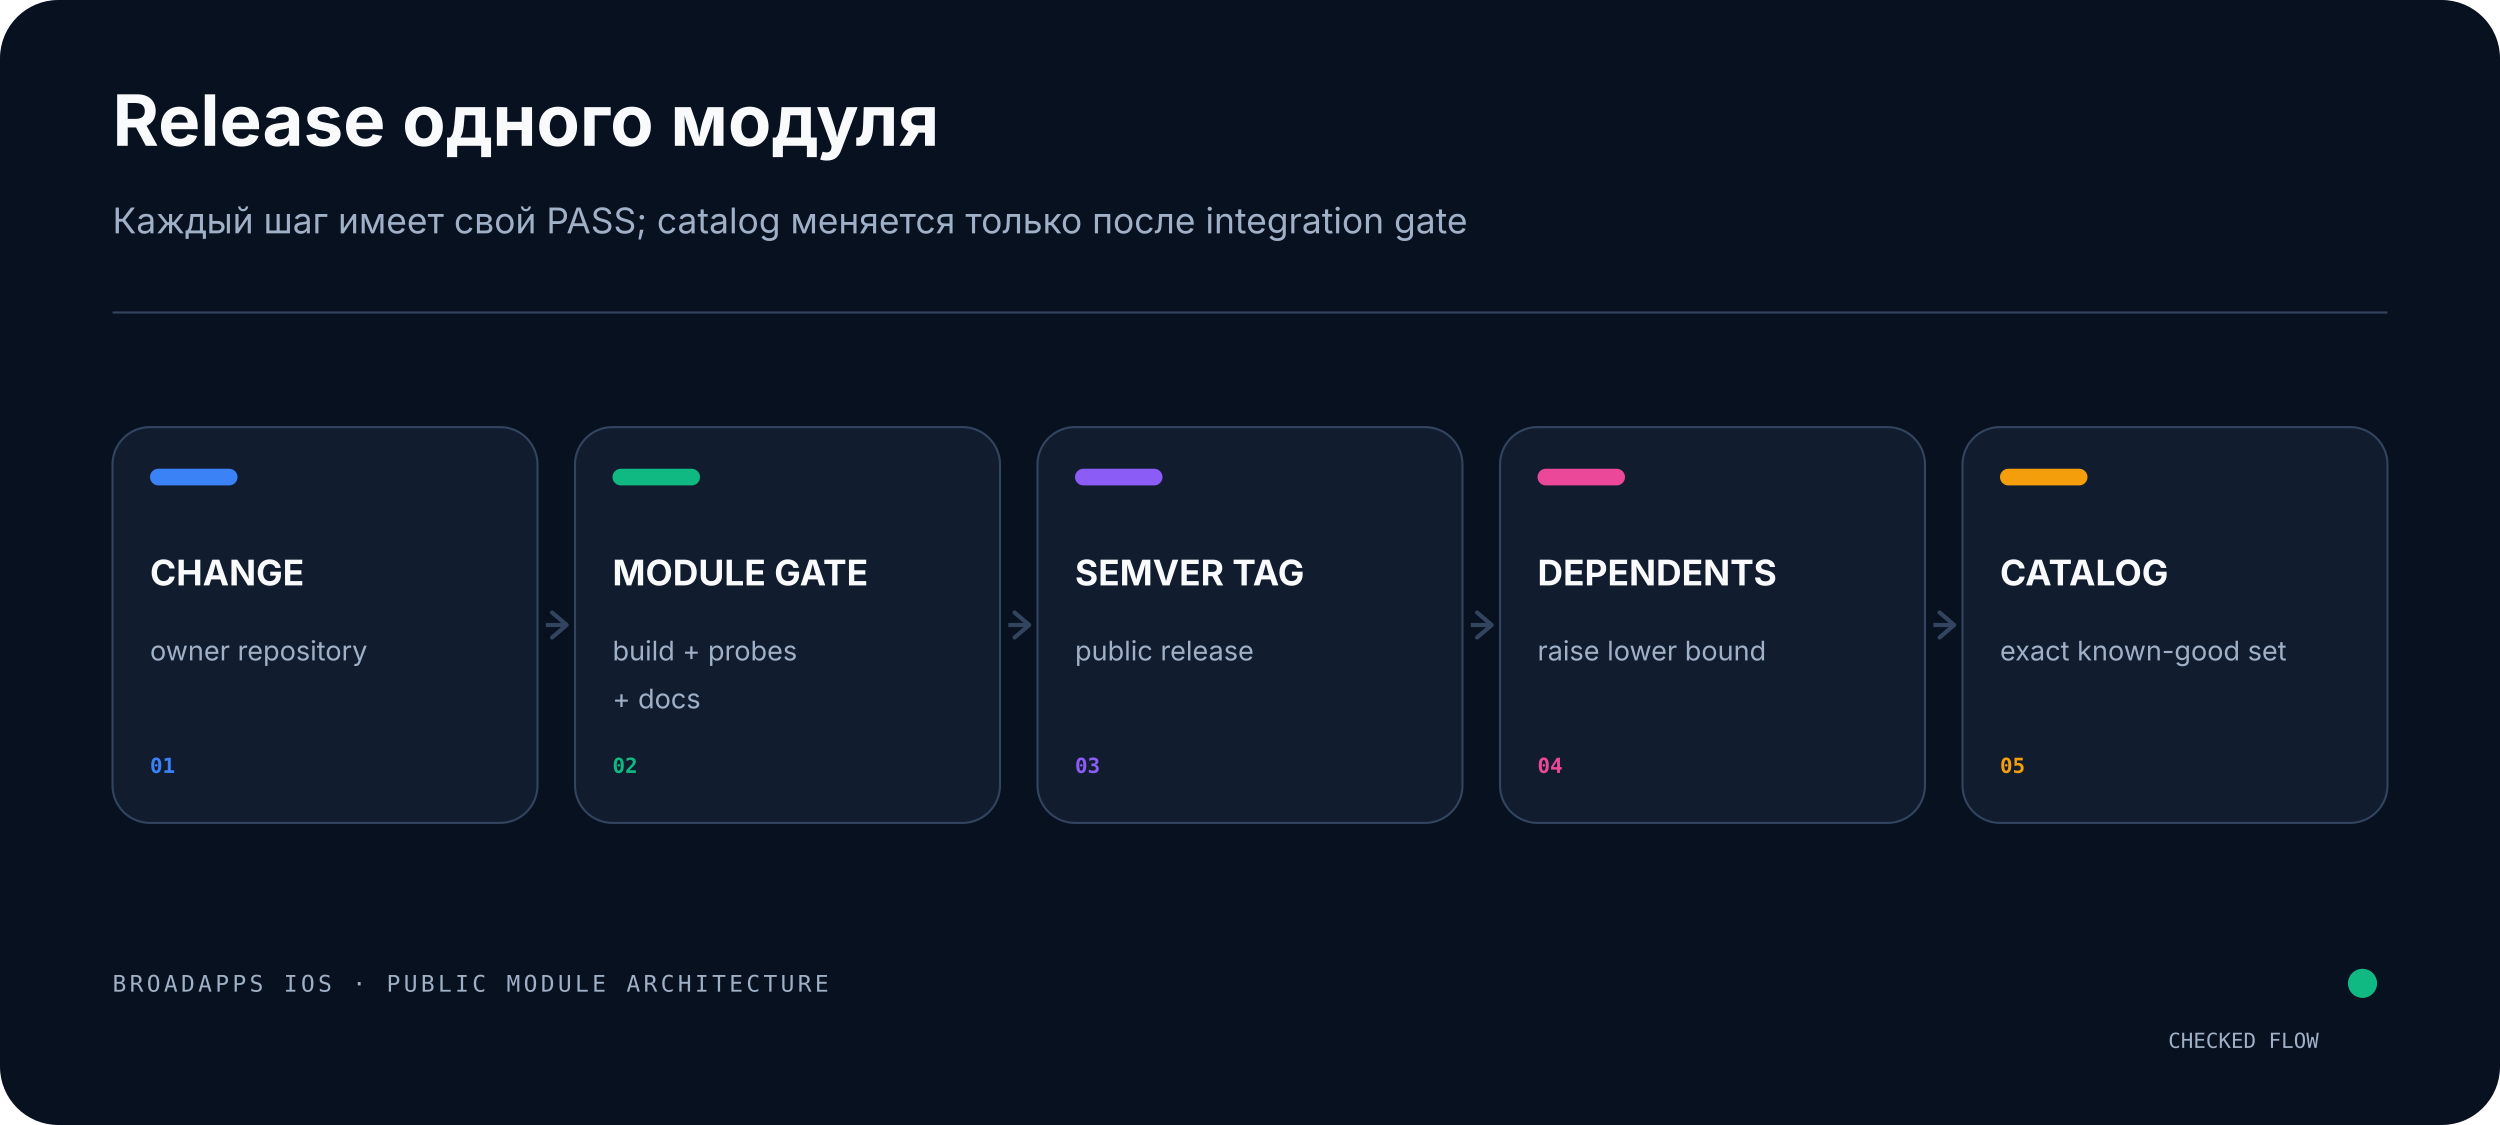
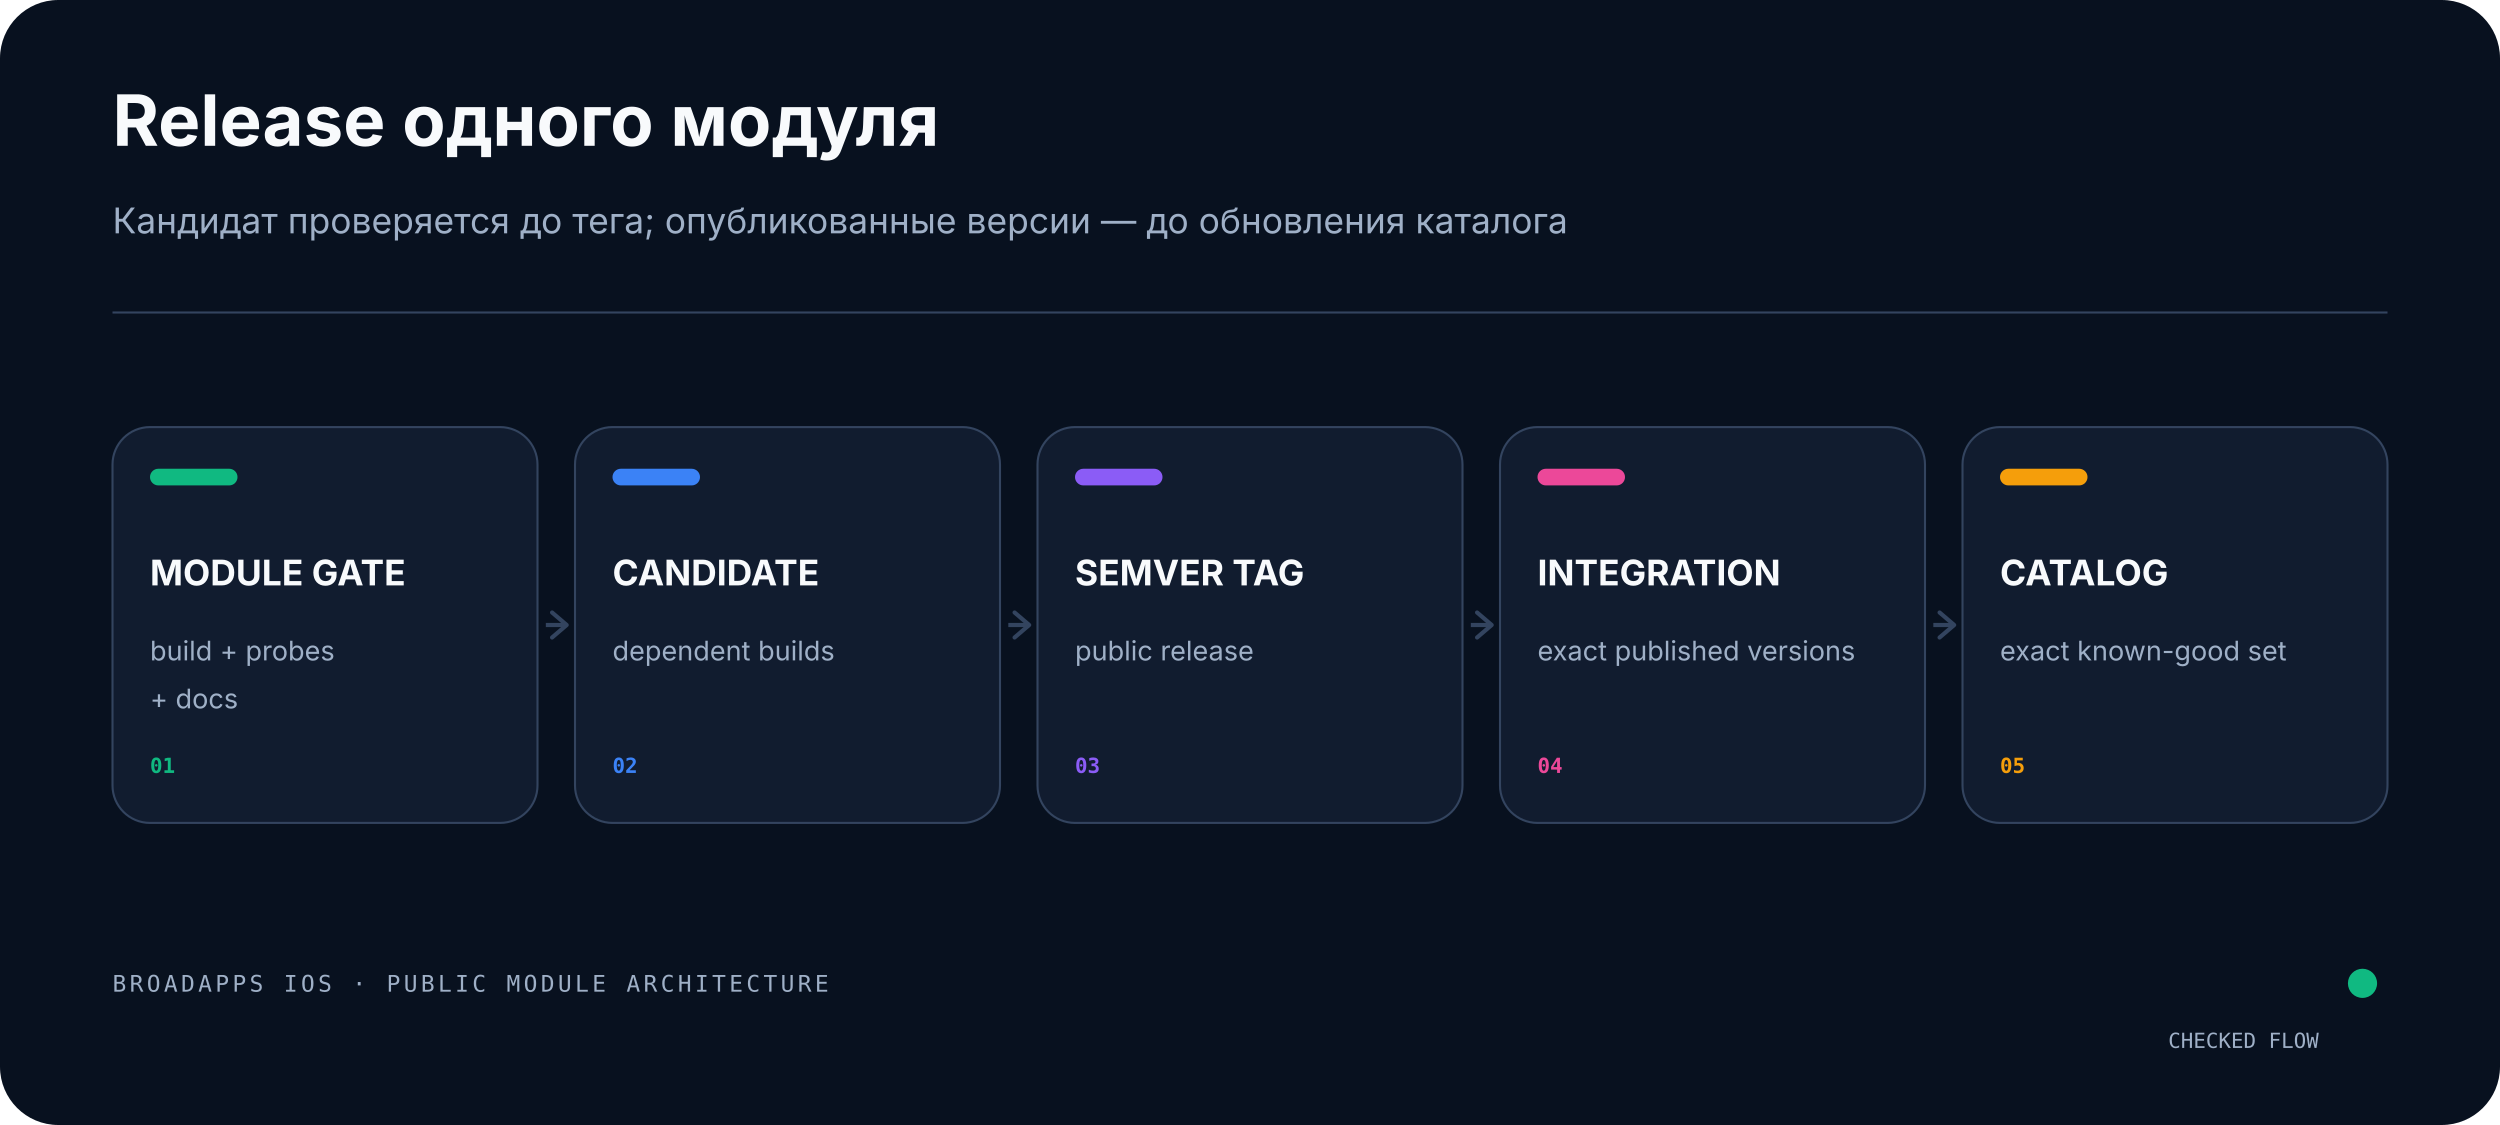
<svg xmlns="http://www.w3.org/2000/svg" width="1200" height="540" viewBox="0 0 1200 540" role="img" aria-labelledby="title desc">
  <rect width="1200" height="540" rx="28" fill="#08111F" />
  <path d="M54 150H1146" stroke="#33445F" stroke-width="1" />
  <text x="54" y="70" fill="#F8FAFC" font-family="-apple-system,BlinkMacSystemFont,'Segoe UI',sans-serif" font-size="34" font-weight="750">Release одного модуля</text>
-   <text x="54" y="112" fill="#9FB0C7" font-family="-apple-system,BlinkMacSystemFont,'Segoe UI',sans-serif" font-size="17">Каждый шаг имеет свой PASS; catalog меняется только после integration gate</text>
+   <text x="54" y="112" fill="#9FB0C7" font-family="-apple-system,BlinkMacSystemFont,'Segoe UI',sans-serif" font-size="17">Кандидат проверяется до тега; опубликованные версии — до обновления каталога</text>
  <path d="M262.0 300H272.0" stroke="#33445F" stroke-width="2" />
  <path d="M265.0 294L272.0 300L265.0 306" fill="none" stroke="#33445F" stroke-width="2" stroke-linecap="round" stroke-linejoin="round" />
  <rect x="54.0" y="205" width="204.0" height="190" rx="18" fill="#111C2F" stroke="#33445F" />
-   <rect x="72.0" y="225" width="42" height="8" rx="4" fill="#3B82F6" />
-   <text x="72.0" y="281" fill="#F8FAFC" font-family="-apple-system,BlinkMacSystemFont,'Segoe UI',sans-serif" font-size="17" font-weight="750">CHANGE</text>
-   <text x="72.0" y="317" fill="#9FB0C7" font-family="-apple-system,BlinkMacSystemFont,'Segoe UI',sans-serif" font-size="13">owner repository</text>
-   <text x="72.0" y="371" fill="#3B82F6" font-family="ui-monospace,SFMono-Regular,Menlo,monospace" font-size="10" font-weight="700">01</text>
+   <rect x="72.0" y="225" width="42" height="8" rx="4" fill="#10B981" />
+   <text x="72.0" y="281" fill="#F8FAFC" font-family="-apple-system,BlinkMacSystemFont,'Segoe UI',sans-serif" font-size="17" font-weight="750">MODULE GATE</text>
+   <text x="72.0" y="317" fill="#9FB0C7" font-family="-apple-system,BlinkMacSystemFont,'Segoe UI',sans-serif" font-size="13">build + probes</text>
+   <text x="72.0" y="340" fill="#9FB0C7" font-family="-apple-system,BlinkMacSystemFont,'Segoe UI',sans-serif" font-size="13">+ docs</text>
+   <text x="72.0" y="371" fill="#10B981" font-family="ui-monospace,SFMono-Regular,Menlo,monospace" font-size="10" font-weight="700">01</text>
  <path d="M484.0 300H494.0" stroke="#33445F" stroke-width="2" />
  <path d="M487.0 294L494.0 300L487.0 306" fill="none" stroke="#33445F" stroke-width="2" stroke-linecap="round" stroke-linejoin="round" />
  <rect x="276.0" y="205" width="204.0" height="190" rx="18" fill="#111C2F" stroke="#33445F" />
-   <rect x="294.0" y="225" width="42" height="8" rx="4" fill="#10B981" />
-   <text x="294.0" y="281" fill="#F8FAFC" font-family="-apple-system,BlinkMacSystemFont,'Segoe UI',sans-serif" font-size="17" font-weight="750">MODULE GATE</text>
-   <text x="294.0" y="317" fill="#9FB0C7" font-family="-apple-system,BlinkMacSystemFont,'Segoe UI',sans-serif" font-size="13">build + probes</text>
-   <text x="294.0" y="340" fill="#9FB0C7" font-family="-apple-system,BlinkMacSystemFont,'Segoe UI',sans-serif" font-size="13">+ docs</text>
-   <text x="294.0" y="371" fill="#10B981" font-family="ui-monospace,SFMono-Regular,Menlo,monospace" font-size="10" font-weight="700">02</text>
+   <rect x="294.0" y="225" width="42" height="8" rx="4" fill="#3B82F6" />
+   <text x="294.0" y="281" fill="#F8FAFC" font-family="-apple-system,BlinkMacSystemFont,'Segoe UI',sans-serif" font-size="17" font-weight="750">CANDIDATE</text>
+   <text x="294.0" y="317" fill="#9FB0C7" font-family="-apple-system,BlinkMacSystemFont,'Segoe UI',sans-serif" font-size="13">dependent builds</text>
+   <text x="294.0" y="371" fill="#3B82F6" font-family="ui-monospace,SFMono-Regular,Menlo,monospace" font-size="10" font-weight="700">02</text>
  <path d="M706.0 300H716.0" stroke="#33445F" stroke-width="2" />
  <path d="M709.0 294L716.0 300L709.0 306" fill="none" stroke="#33445F" stroke-width="2" stroke-linecap="round" stroke-linejoin="round" />
  <rect x="498.0" y="205" width="204.0" height="190" rx="18" fill="#111C2F" stroke="#33445F" />
  <rect x="516.0" y="225" width="42" height="8" rx="4" fill="#8B5CF6" />
  <text x="516.0" y="281" fill="#F8FAFC" font-family="-apple-system,BlinkMacSystemFont,'Segoe UI',sans-serif" font-size="17" font-weight="750">SEMVER TAG</text>
  <text x="516.0" y="317" fill="#9FB0C7" font-family="-apple-system,BlinkMacSystemFont,'Segoe UI',sans-serif" font-size="13">public release</text>
  <text x="516.0" y="371" fill="#8B5CF6" font-family="ui-monospace,SFMono-Regular,Menlo,monospace" font-size="10" font-weight="700">03</text>
  <path d="M928.0 300H938.0" stroke="#33445F" stroke-width="2" />
  <path d="M931.0 294L938.0 300L931.0 306" fill="none" stroke="#33445F" stroke-width="2" stroke-linecap="round" stroke-linejoin="round" />
  <rect x="720.0" y="205" width="204.0" height="190" rx="18" fill="#111C2F" stroke="#33445F" />
  <rect x="738.0" y="225" width="42" height="8" rx="4" fill="#EC4899" />
-   <text x="738.0" y="281" fill="#F8FAFC" font-family="-apple-system,BlinkMacSystemFont,'Segoe UI',sans-serif" font-size="17" font-weight="750">DEPENDENTS</text>
-   <text x="738.0" y="317" fill="#9FB0C7" font-family="-apple-system,BlinkMacSystemFont,'Segoe UI',sans-serif" font-size="13">raise lower bound</text>
+   <text x="738.0" y="281" fill="#F8FAFC" font-family="-apple-system,BlinkMacSystemFont,'Segoe UI',sans-serif" font-size="17" font-weight="750">INTEGRATION</text>
+   <text x="738.0" y="317" fill="#9FB0C7" font-family="-apple-system,BlinkMacSystemFont,'Segoe UI',sans-serif" font-size="13">exact published versions</text>
  <text x="738.0" y="371" fill="#EC4899" font-family="ui-monospace,SFMono-Regular,Menlo,monospace" font-size="10" font-weight="700">04</text>
  <rect x="942.0" y="205" width="204.0" height="190" rx="18" fill="#111C2F" stroke="#33445F" />
  <rect x="960.0" y="225" width="42" height="8" rx="4" fill="#F59E0B" />
  <text x="960.0" y="281" fill="#F8FAFC" font-family="-apple-system,BlinkMacSystemFont,'Segoe UI',sans-serif" font-size="17" font-weight="750">CATALOG</text>
  <text x="960.0" y="317" fill="#9FB0C7" font-family="-apple-system,BlinkMacSystemFont,'Segoe UI',sans-serif" font-size="13">exact known-good set</text>
  <text x="960.0" y="371" fill="#F59E0B" font-family="ui-monospace,SFMono-Regular,Menlo,monospace" font-size="10" font-weight="700">05</text>
  <text x="54" y="476" fill="#9FB0C7" font-family="ui-monospace,SFMono-Regular,Menlo,monospace" font-size="11" letter-spacing="1.6">BROADAPPS IOS · PUBLIC MODULE ARCHITECTURE</text>
  <circle cx="1134" cy="472" r="7" fill="#10B981" />
  <text x="1113" y="503" fill="#9FB0C7" text-anchor="end" font-family="ui-monospace,SFMono-Regular,Menlo,monospace" font-size="10">CHECKED FLOW</text>
</svg>
